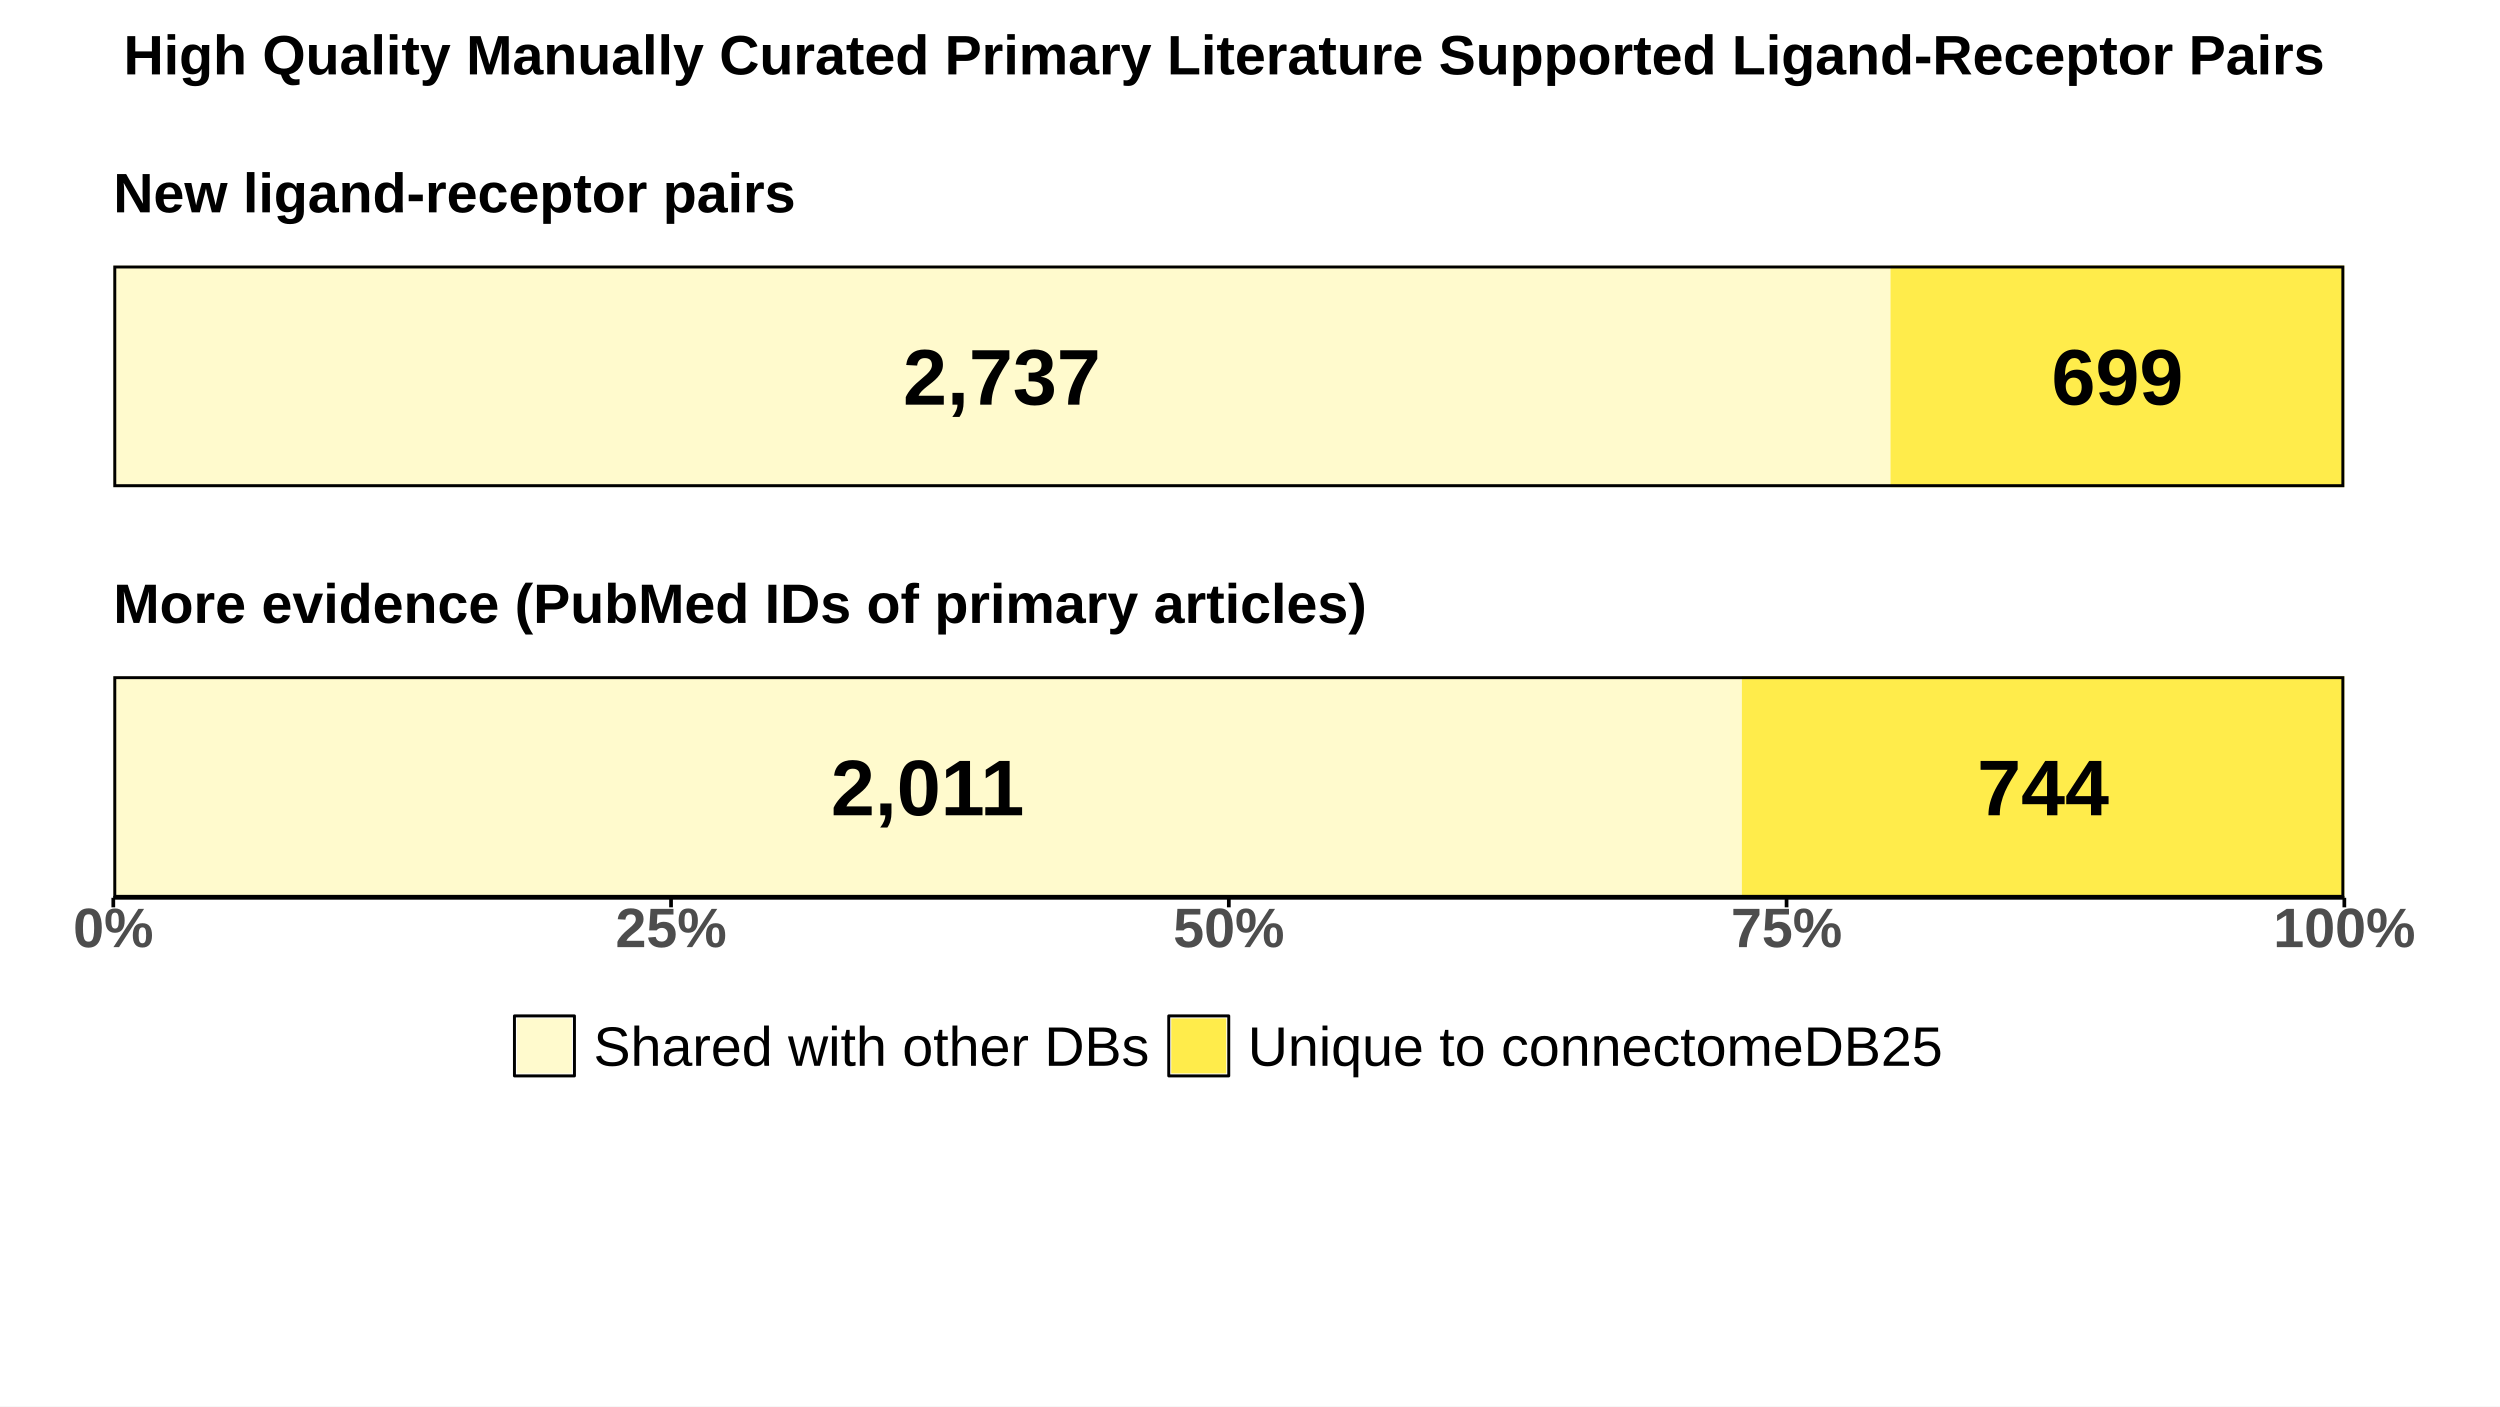
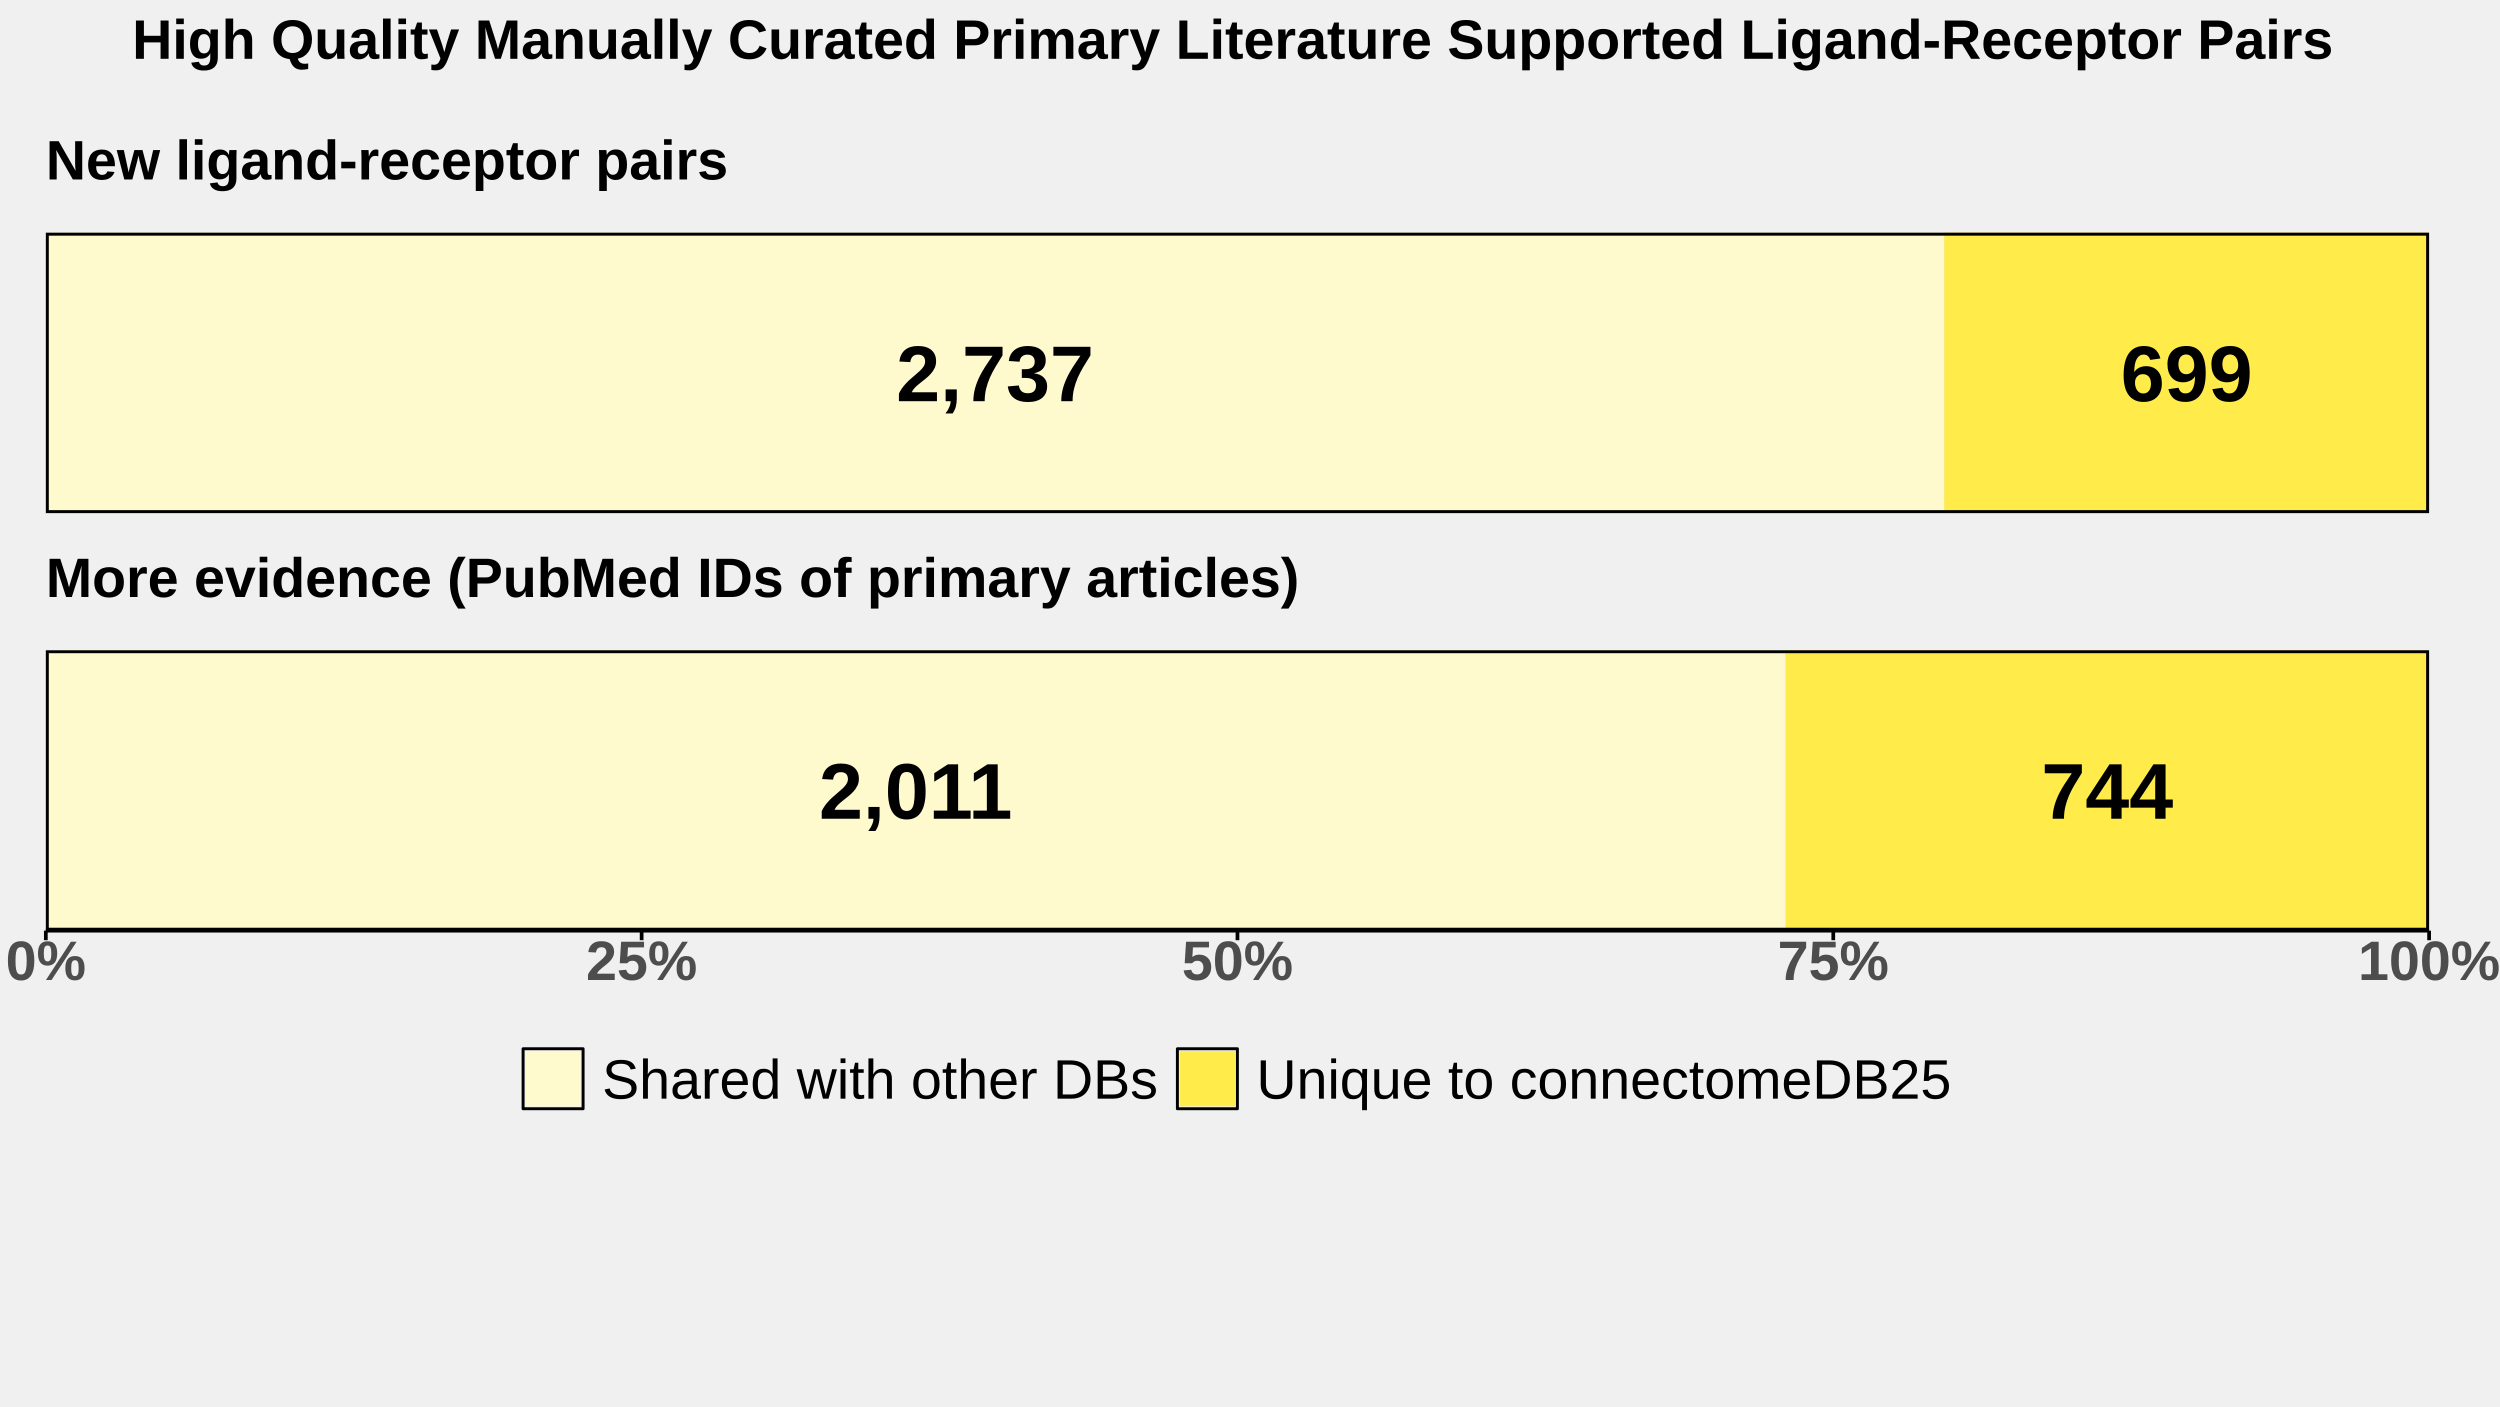
<svg xmlns="http://www.w3.org/2000/svg" width="720.00pt" height="405.00pt" viewBox="0 0 720.00 405.00">
  <g class="svglite">
    <defs>
      <style type="text/css">
    .svglite line, .svglite polyline, .svglite polygon, .svglite path, .svglite rect, .svglite circle {
      fill: none;
      stroke: #000000;
      stroke-linecap: round;
      stroke-linejoin: round;
      stroke-miterlimit: 10.00;
    }
    .svglite text {
      white-space: pre;
    }
    .svglite g.glyphgroup path {
      fill: inherit;
      stroke: none;
    }
  </style>
    </defs>
    <rect width="100%" height="100%" style="stroke: none; fill: none;" />
    <defs>
      <clipPath id="cpMC4wMHw3MjAuMDB8MC4wMHw0MDUuMDA=">
        <rect x="0.00" y="0.00" width="720.00" height="405.00" />
      </clipPath>
    </defs>
    <g clip-path="url(#cpMC4wMHw3MjAuMDB8MC4wMHw0MDUuMDA=)">
-       <rect x="0.00" y="-0" width="720.00" height="405.00" style="stroke-width: 1.07; stroke: #FFFFFF; fill: #FFFFFF;" />
+       <rect x="0" y="-0" width="720.00" height="405.00" style="stroke-width: 1.07; stroke: none;" />
    </g>
    <defs>
-       <clipPath id="cpMzIuNjN8Njc1LjE3fDc2LjQ3fDI1OC41Nw==">
-         <rect x="32.63" y="76.47" width="642.54" height="182.10" />
+       <clipPath id="cpMTMuMjB8Njk5LjU4fDY3LjAxfDI2OC4wNA==">
+         <rect x="13.20" y="67.01" width="686.38" height="201.03" />
      </clipPath>
    </defs>
-     <g clip-path="url(#cpMzIuNjN8Njc1LjE3fDc2LjQ3fDI1OC41Nw==)">
+     <g clip-path="url(#cpMTMuMjB8Njk5LjU4fDY3LjAxfDI2OC4wNA==)">
</g>
    <g clip-path="url(#cpMC4wMHw3MjAuMDB8MC4wMHw0MDUuMDA=)">
</g>
    <defs>
-       <clipPath id="cpMTQuOTR8NzA1LjA2fDM5LjczfDE1Ny45OQ==">
-         <rect x="14.94" y="39.73" width="690.11" height="118.26" />
+       <clipPath id="cpNS40OHw3MTQuNTJ8MzUuMjV8MTU1LjUw">
+         <rect x="5.48" y="35.25" width="709.04" height="120.26" />
      </clipPath>
    </defs>
-     <g clip-path="url(#cpMTQuOTR8NzA1LjA2fDM5LjczfDE1Ny45OQ==)">
- </g>
+     <g clip-path="url(#cpNS40OHw3MTQuNTJ8MzUuMjV8MTU1LjUw)">
+       <rect x="5.48" y="35.25" width="709.04" height="120.26" style="stroke-width: 1.07; stroke: none;" />
+     </g>
    <g clip-path="url(#cpMC4wMHw3MjAuMDB8MC4wMHw0MDUuMDA=)">
</g>
    <defs>
-       <clipPath id="cpMTQuOTR8NzA1LjA2fDE1Ny45OXwzOTAuMDY=">
-         <rect x="14.94" y="157.99" width="690.11" height="232.06" />
+       <clipPath id="cpNS40OHw3MTQuNTJ8MTU1LjUwfDM5OS41Mg==">
+         <rect x="5.48" y="155.50" width="709.04" height="244.02" />
      </clipPath>
    </defs>
-     <g clip-path="url(#cpMTQuOTR8NzA1LjA2fDE1Ny45OXwzOTAuMDY=)">
- </g>
+     <g clip-path="url(#cpNS40OHw3MTQuNTJ8MTU1LjUwfDM5OS41Mg==)">
+       <rect x="5.48" y="155.50" width="709.04" height="244.02" style="stroke-width: 1.07; stroke: none;" />
+     </g>
    <g clip-path="url(#cpMC4wMHw3MjAuMDB8MC4wMHw0MDUuMDA=)">
</g>
    <defs>
-       <clipPath id="cpMzIuNjN8Njc1LjE3fDc2LjQ3fDE0MC4zMQ==">
-         <rect x="32.63" y="76.47" width="642.54" height="63.84" />
+       <clipPath id="cpMTMuMjB8Njk5LjU4fDY3LjAxfDE0Ny43OA==">
+         <rect x="13.20" y="67.01" width="686.38" height="80.77" />
      </clipPath>
    </defs>
-     <g clip-path="url(#cpMzIuNjN8Njc1LjE3fDc2LjQ3fDE0MC4zMQ==)">
-       <rect x="32.63" y="76.47" width="511.83" height="63.84" style="stroke-width: 1.07; stroke: none; stroke-linecap: butt; stroke-linejoin: miter; fill: #FFFACD;" />
-       <rect x="544.45" y="76.47" width="130.71" height="63.84" style="stroke-width: 1.07; stroke: none; stroke-linecap: butt; stroke-linejoin: miter; fill: #FFEC4B;" />
-       <text x="288.54" y="116.54" text-anchor="middle" style="font-size: 22.76px; font-weight: bold; font-family: &quot;Arial&quot;;" textLength="56.95px" lengthAdjust="spacingAndGlyphs">2,737</text>
-       <text x="609.81" y="116.54" text-anchor="middle" style="font-size: 22.76px; font-weight: bold; font-family: &quot;Arial&quot;;" textLength="37.97px" lengthAdjust="spacingAndGlyphs">699</text>
-       <rect x="32.63" y="76.47" width="642.54" height="63.84" style="stroke-width: 1.71;" />
+     <g clip-path="url(#cpMTMuMjB8Njk5LjU4fDY3LjAxfDE0Ny43OA==)">
+       <rect x="13.20" y="67.01" width="686.38" height="80.77" style="stroke-width: 1.07; stroke: none;" />
+       <rect x="13.20" y="67.01" width="546.74" height="80.77" style="stroke-width: 1.07; stroke: none; stroke-linecap: butt; stroke-linejoin: miter; fill: #FFFACD;" />
+       <rect x="559.94" y="67.01" width="139.63" height="80.77" style="stroke-width: 1.07; stroke: none; stroke-linecap: butt; stroke-linejoin: miter; fill: #FFEC4B;" />
+       <text x="286.57" y="115.54" text-anchor="middle" style="font-size: 22.76px; font-weight: bold; font-family: &quot;Arial&quot;;" textLength="56.95px" lengthAdjust="spacingAndGlyphs">2,737</text>
+       <text x="629.76" y="115.54" text-anchor="middle" style="font-size: 22.76px; font-weight: bold; font-family: &quot;Arial&quot;;" textLength="37.97px" lengthAdjust="spacingAndGlyphs">699</text>
+       <rect x="13.20" y="67.01" width="686.38" height="80.77" style="stroke-width: 1.71;" />
    </g>
    <g clip-path="url(#cpMC4wMHw3MjAuMDB8MC4wMHw0MDUuMDA=)">
-       <text x="32.63" y="61.15" style="font-size: 16.00px; font-weight: bold; font-family: &quot;Arial&quot;;" textLength="196.67px" lengthAdjust="spacingAndGlyphs">New ligand-receptor pairs</text>
+       <text x="13.20" y="51.68" style="font-size: 16.00px; font-weight: bold; font-family: &quot;Arial&quot;;" textLength="196.67px" lengthAdjust="spacingAndGlyphs">New ligand-receptor pairs</text>
    </g>
    <defs>
-       <clipPath id="cpMzIuNjN8Njc1LjE3fDE5NC43NHwyNTguNTc=">
-         <rect x="32.63" y="194.74" width="642.54" height="63.84" />
+       <clipPath id="cpMTMuMjB8Njk5LjU4fDE4Ny4yN3wyNjguMDQ=">
+         <rect x="13.20" y="187.27" width="686.38" height="80.77" />
      </clipPath>
    </defs>
-     <g clip-path="url(#cpMzIuNjN8Njc1LjE3fDE5NC43NHwyNTguNTc=)">
-       <rect x="32.63" y="194.74" width="469.02" height="63.84" style="stroke-width: 1.07; stroke: none; stroke-linecap: butt; stroke-linejoin: miter; fill: #FFFACD;" />
-       <rect x="501.65" y="194.74" width="173.52" height="63.84" style="stroke-width: 1.07; stroke: none; stroke-linecap: butt; stroke-linejoin: miter; fill: #FFEC4B;" />
-       <text x="267.14" y="234.80" text-anchor="middle" style="font-size: 22.76px; font-weight: bold; font-family: &quot;Arial&quot;;" textLength="55.70px" lengthAdjust="spacingAndGlyphs">2,011</text>
-       <text x="588.41" y="234.80" text-anchor="middle" style="font-size: 22.76px; font-weight: bold; font-family: &quot;Arial&quot;;" textLength="37.97px" lengthAdjust="spacingAndGlyphs">744</text>
-       <rect x="32.63" y="194.74" width="642.54" height="63.84" style="stroke-width: 1.71;" />
+     <g clip-path="url(#cpMTMuMjB8Njk5LjU4fDE4Ny4yN3wyNjguMDQ=)">
+       <rect x="13.20" y="187.27" width="686.38" height="80.77" style="stroke-width: 1.07; stroke: none;" />
+       <rect x="13.20" y="187.27" width="501.02" height="80.77" style="stroke-width: 1.07; stroke: none; stroke-linecap: butt; stroke-linejoin: miter; fill: #FFFACD;" />
+       <rect x="514.22" y="187.27" width="185.36" height="80.77" style="stroke-width: 1.07; stroke: none; stroke-linecap: butt; stroke-linejoin: miter; fill: #FFEC4B;" />
+       <text x="263.71" y="235.79" text-anchor="middle" style="font-size: 22.76px; font-weight: bold; font-family: &quot;Arial&quot;;" textLength="55.70px" lengthAdjust="spacingAndGlyphs">2,011</text>
+       <text x="606.90" y="235.79" text-anchor="middle" style="font-size: 22.76px; font-weight: bold; font-family: &quot;Arial&quot;;" textLength="37.97px" lengthAdjust="spacingAndGlyphs">744</text>
+       <rect x="13.20" y="187.27" width="686.38" height="80.77" style="stroke-width: 1.71;" />
    </g>
    <g clip-path="url(#cpMC4wMHw3MjAuMDB8MC4wMHw0MDUuMDA=)">
-       <polyline points="32.63,258.57 675.17,258.57 " style="stroke-width: 1.07; stroke-linecap: butt;" />
-       <polyline points="32.63,261.31 32.63,258.57 " style="stroke-width: 1.07; stroke-linecap: butt;" />
-       <polyline points="193.26,261.31 193.26,258.57 " style="stroke-width: 1.07; stroke-linecap: butt;" />
-       <polyline points="353.90,261.31 353.90,258.57 " style="stroke-width: 1.07; stroke-linecap: butt;" />
-       <polyline points="514.53,261.31 514.53,258.57 " style="stroke-width: 1.07; stroke-linecap: butt;" />
-       <polyline points="675.17,261.31 675.17,258.57 " style="stroke-width: 1.07; stroke-linecap: butt;" />
-       <text x="32.63" y="272.77" text-anchor="middle" style="font-size: 16.00px; font-weight: bold;fill: #4D4D4D; font-family: &quot;Arial&quot;;" textLength="23.14px" lengthAdjust="spacingAndGlyphs">0%</text>
-       <text x="193.26" y="272.77" text-anchor="middle" style="font-size: 16.00px; font-weight: bold;fill: #4D4D4D; font-family: &quot;Arial&quot;;" textLength="32.05px" lengthAdjust="spacingAndGlyphs">25%</text>
-       <text x="353.90" y="272.77" text-anchor="middle" style="font-size: 16.00px; font-weight: bold;fill: #4D4D4D; font-family: &quot;Arial&quot;;" textLength="32.05px" lengthAdjust="spacingAndGlyphs">50%</text>
-       <text x="514.53" y="272.77" text-anchor="middle" style="font-size: 16.00px; font-weight: bold;fill: #4D4D4D; font-family: &quot;Arial&quot;;" textLength="32.05px" lengthAdjust="spacingAndGlyphs">75%</text>
-       <text x="675.17" y="272.77" text-anchor="middle" style="font-size: 16.00px; font-weight: bold;fill: #4D4D4D; font-family: &quot;Arial&quot;;" textLength="40.95px" lengthAdjust="spacingAndGlyphs">100%</text>
-       <text x="32.63" y="179.41" style="font-size: 16.00px; font-weight: bold; font-family: &quot;Arial&quot;;" textLength="361.30px" lengthAdjust="spacingAndGlyphs">More evidence (PubMed IDs of primary articles)</text>
-       <rect x="148.16" y="292.58" width="17.28" height="17.28" style="stroke-width: 0.85;" />
-       <rect x="148.87" y="293.29" width="15.86" height="15.86" style="stroke-width: 1.07; stroke: none; stroke-linecap: butt; stroke-linejoin: miter; fill: #FFFACD;" />
-       <rect x="336.60" y="292.58" width="17.28" height="17.28" style="stroke-width: 0.85;" />
-       <rect x="337.31" y="293.29" width="15.86" height="15.86" style="stroke-width: 1.07; stroke: none; stroke-linecap: butt; stroke-linejoin: miter; fill: #FFEC4B;" />
-       <text x="170.92" y="306.94" style="font-size: 16.00px; font-family: &quot;Arial&quot;;" textLength="160.20px" lengthAdjust="spacingAndGlyphs">Shared with other DBs</text>
-       <text x="359.36" y="306.94" style="font-size: 16.00px; font-family: &quot;Arial&quot;;" textLength="200.28px" lengthAdjust="spacingAndGlyphs">Unique to connectomeDB25</text>
-       <text x="352.53" y="21.42" text-anchor="middle" style="font-size: 16.00px; font-weight: bold; font-family: &quot;Arial&quot;;" textLength="634.44px" lengthAdjust="spacingAndGlyphs">High Quality Manually Curated Primary Literature Supported Ligand-Receptor Pairs</text>
+       <polyline points="13.20,268.04 699.58,268.04 " style="stroke-width: 1.07; stroke-linecap: butt;" />
+       <polyline points="13.20,270.78 13.20,268.04 " style="stroke-width: 1.07; stroke-linecap: butt;" />
+       <polyline points="184.79,270.78 184.79,268.04 " style="stroke-width: 1.07; stroke-linecap: butt;" />
+       <polyline points="356.39,270.78 356.39,268.04 " style="stroke-width: 1.07; stroke-linecap: butt;" />
+       <polyline points="527.98,270.78 527.98,268.04 " style="stroke-width: 1.07; stroke-linecap: butt;" />
+       <polyline points="699.58,270.78 699.58,268.04 " style="stroke-width: 1.07; stroke-linecap: butt;" />
+       <text x="13.20" y="282.23" text-anchor="middle" style="font-size: 16.00px; font-weight: bold;fill: #4D4D4D; font-family: &quot;Arial&quot;;" textLength="23.14px" lengthAdjust="spacingAndGlyphs">0%</text>
+       <text x="184.79" y="282.23" text-anchor="middle" style="font-size: 16.00px; font-weight: bold;fill: #4D4D4D; font-family: &quot;Arial&quot;;" textLength="32.05px" lengthAdjust="spacingAndGlyphs">25%</text>
+       <text x="356.39" y="282.23" text-anchor="middle" style="font-size: 16.00px; font-weight: bold;fill: #4D4D4D; font-family: &quot;Arial&quot;;" textLength="32.05px" lengthAdjust="spacingAndGlyphs">50%</text>
+       <text x="527.98" y="282.23" text-anchor="middle" style="font-size: 16.00px; font-weight: bold;fill: #4D4D4D; font-family: &quot;Arial&quot;;" textLength="32.05px" lengthAdjust="spacingAndGlyphs">75%</text>
+       <text x="699.58" y="282.23" text-anchor="middle" style="font-size: 16.00px; font-weight: bold;fill: #4D4D4D; font-family: &quot;Arial&quot;;" textLength="40.95px" lengthAdjust="spacingAndGlyphs">100%</text>
+       <text x="13.20" y="171.94" style="font-size: 16.00px; font-weight: bold; font-family: &quot;Arial&quot;;" textLength="361.30px" lengthAdjust="spacingAndGlyphs">More evidence (PubMed IDs of primary articles)</text>
+       <rect x="150.65" y="302.04" width="17.28" height="17.28" style="stroke-width: 0.85;" />
+       <rect x="151.36" y="302.75" width="15.86" height="15.86" style="stroke-width: 1.07; stroke: none; stroke-linecap: butt; stroke-linejoin: miter; fill: #FFFACD;" />
+       <rect x="339.09" y="302.04" width="17.28" height="17.28" style="stroke-width: 0.85;" />
+       <rect x="339.80" y="302.75" width="15.86" height="15.86" style="stroke-width: 1.07; stroke: none; stroke-linecap: butt; stroke-linejoin: miter; fill: #FFEC4B;" />
+       <text x="173.41" y="316.41" style="font-size: 16.00px; font-family: &quot;Arial&quot;;" textLength="160.20px" lengthAdjust="spacingAndGlyphs">Shared with other DBs</text>
+       <text x="361.85" y="316.41" style="font-size: 16.00px; font-family: &quot;Arial&quot;;" textLength="200.28px" lengthAdjust="spacingAndGlyphs">Unique to connectomeDB25</text>
+       <text x="355.02" y="16.93" text-anchor="middle" style="font-size: 16.00px; font-weight: bold; font-family: &quot;Arial&quot;;" textLength="634.44px" lengthAdjust="spacingAndGlyphs">High Quality Manually Curated Primary Literature Supported Ligand-Receptor Pairs</text>
    </g>
  </g>
</svg>
